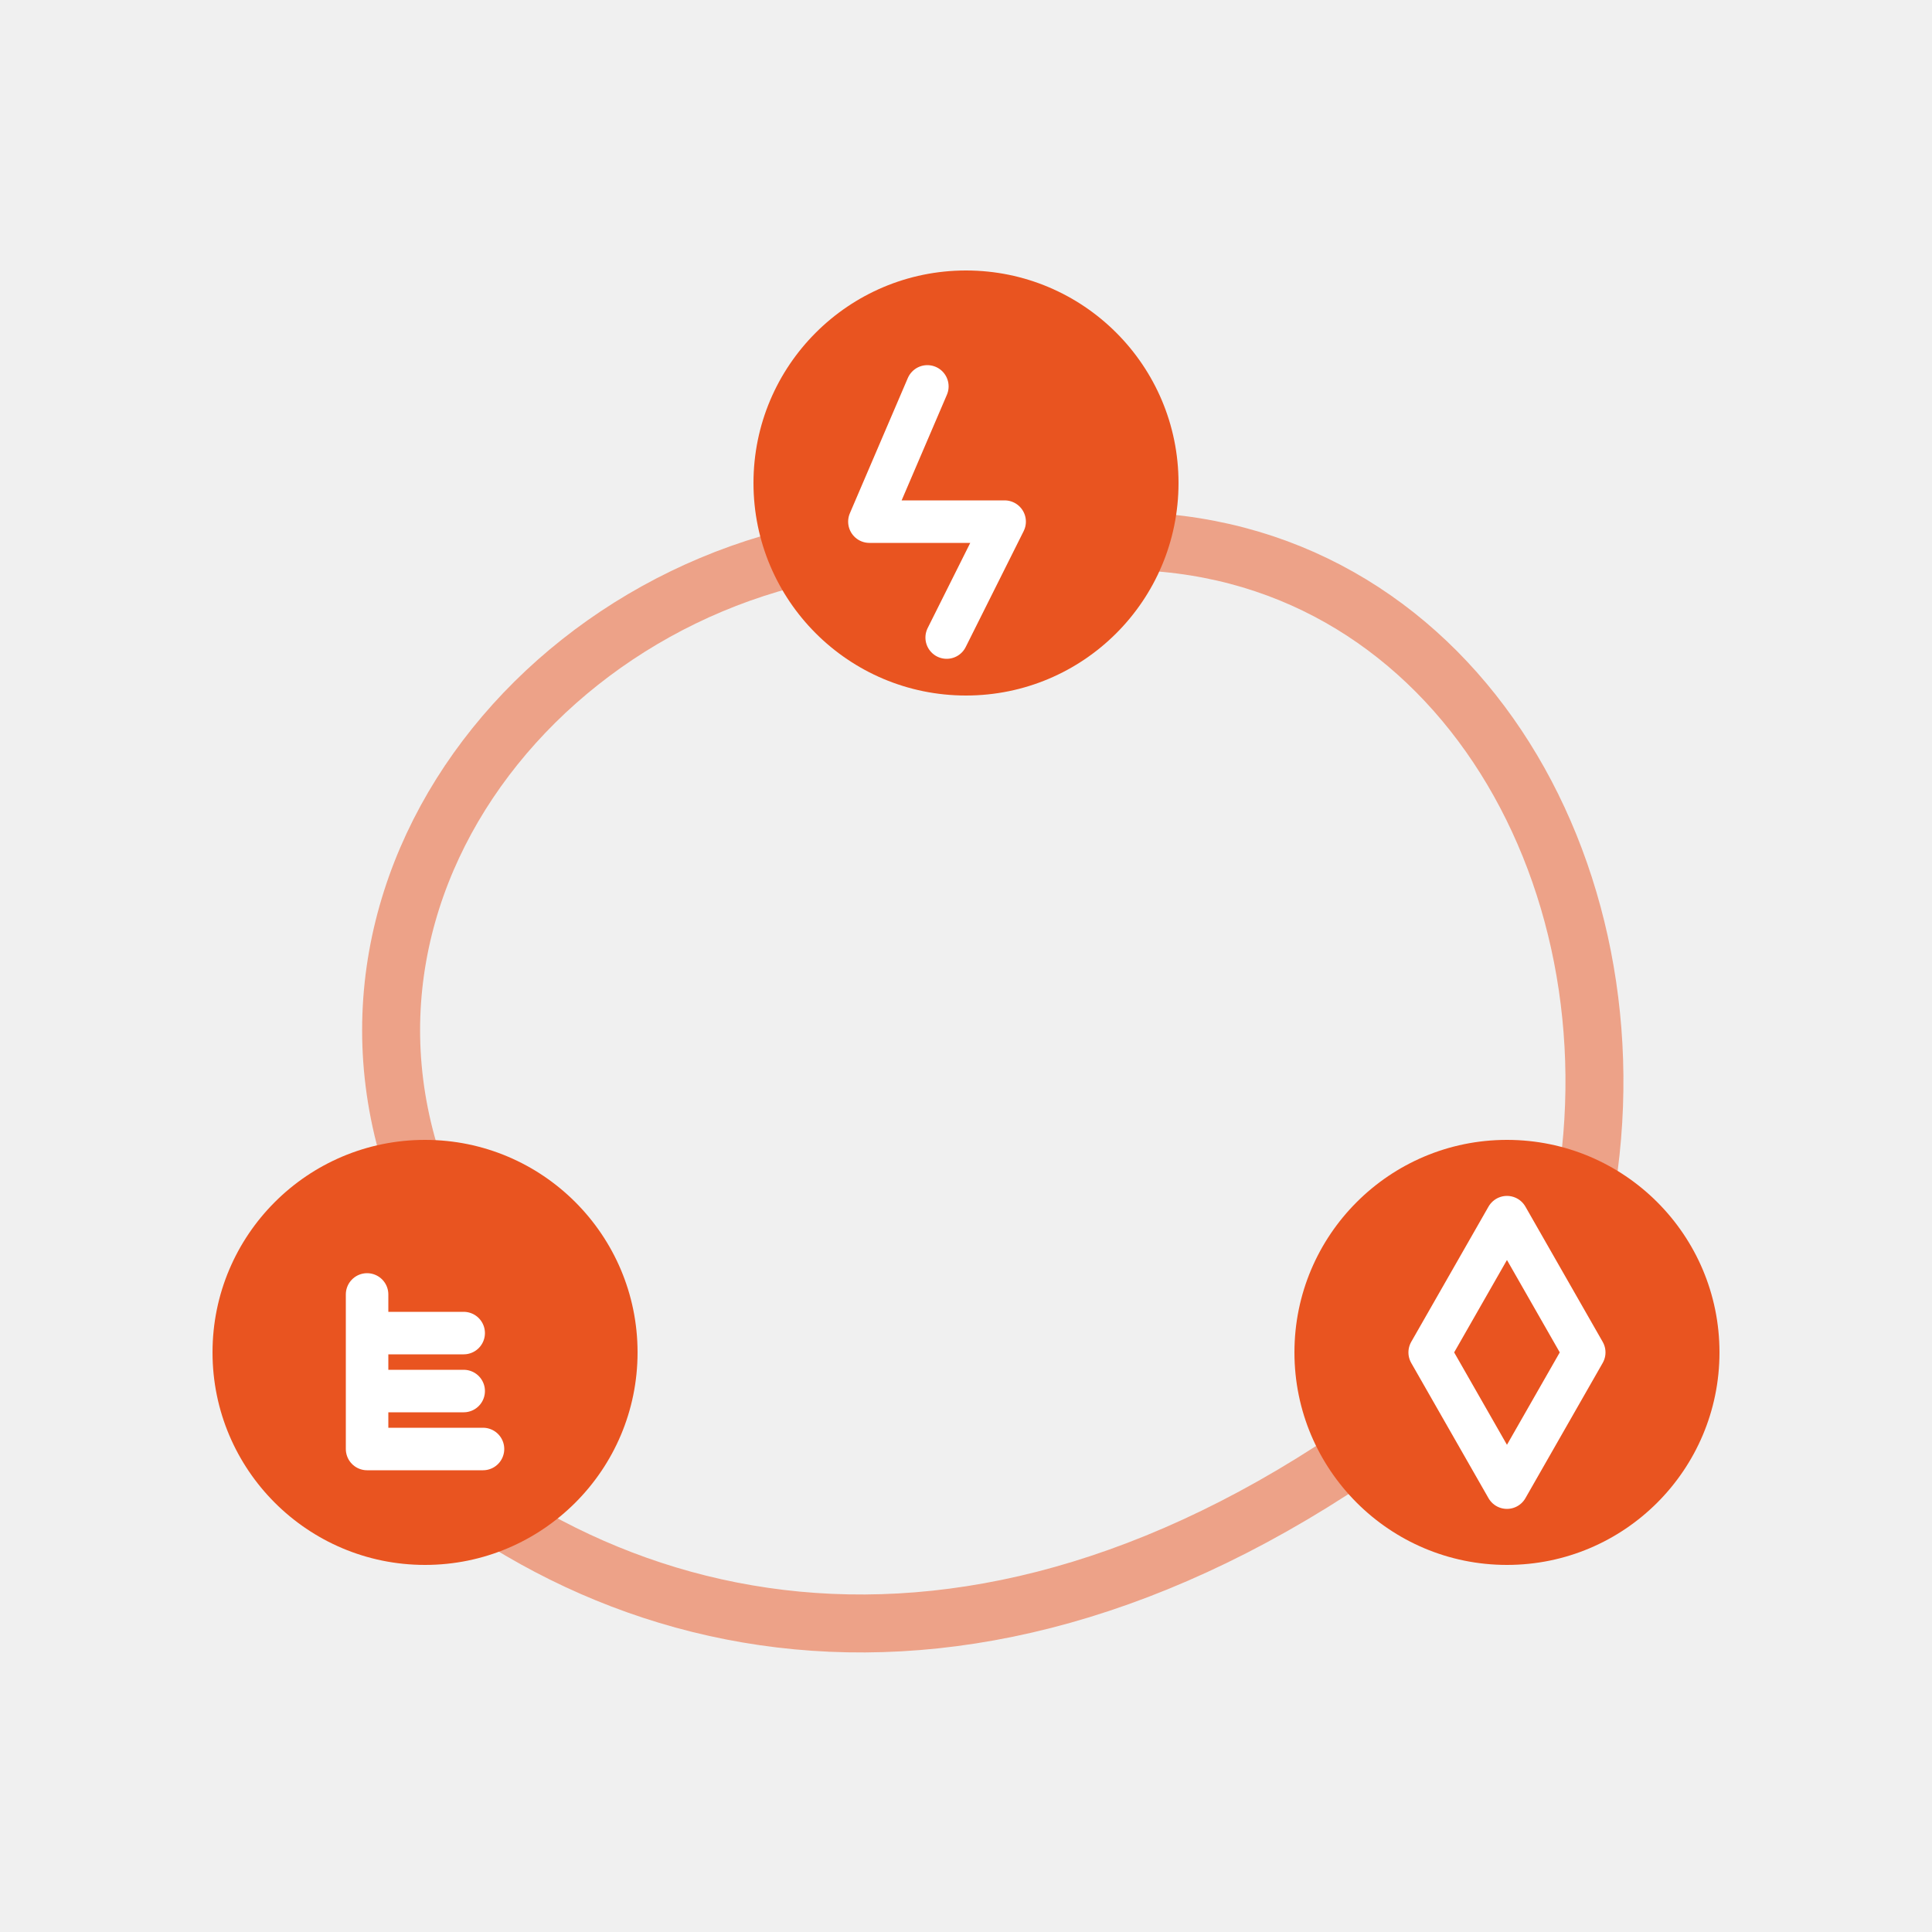
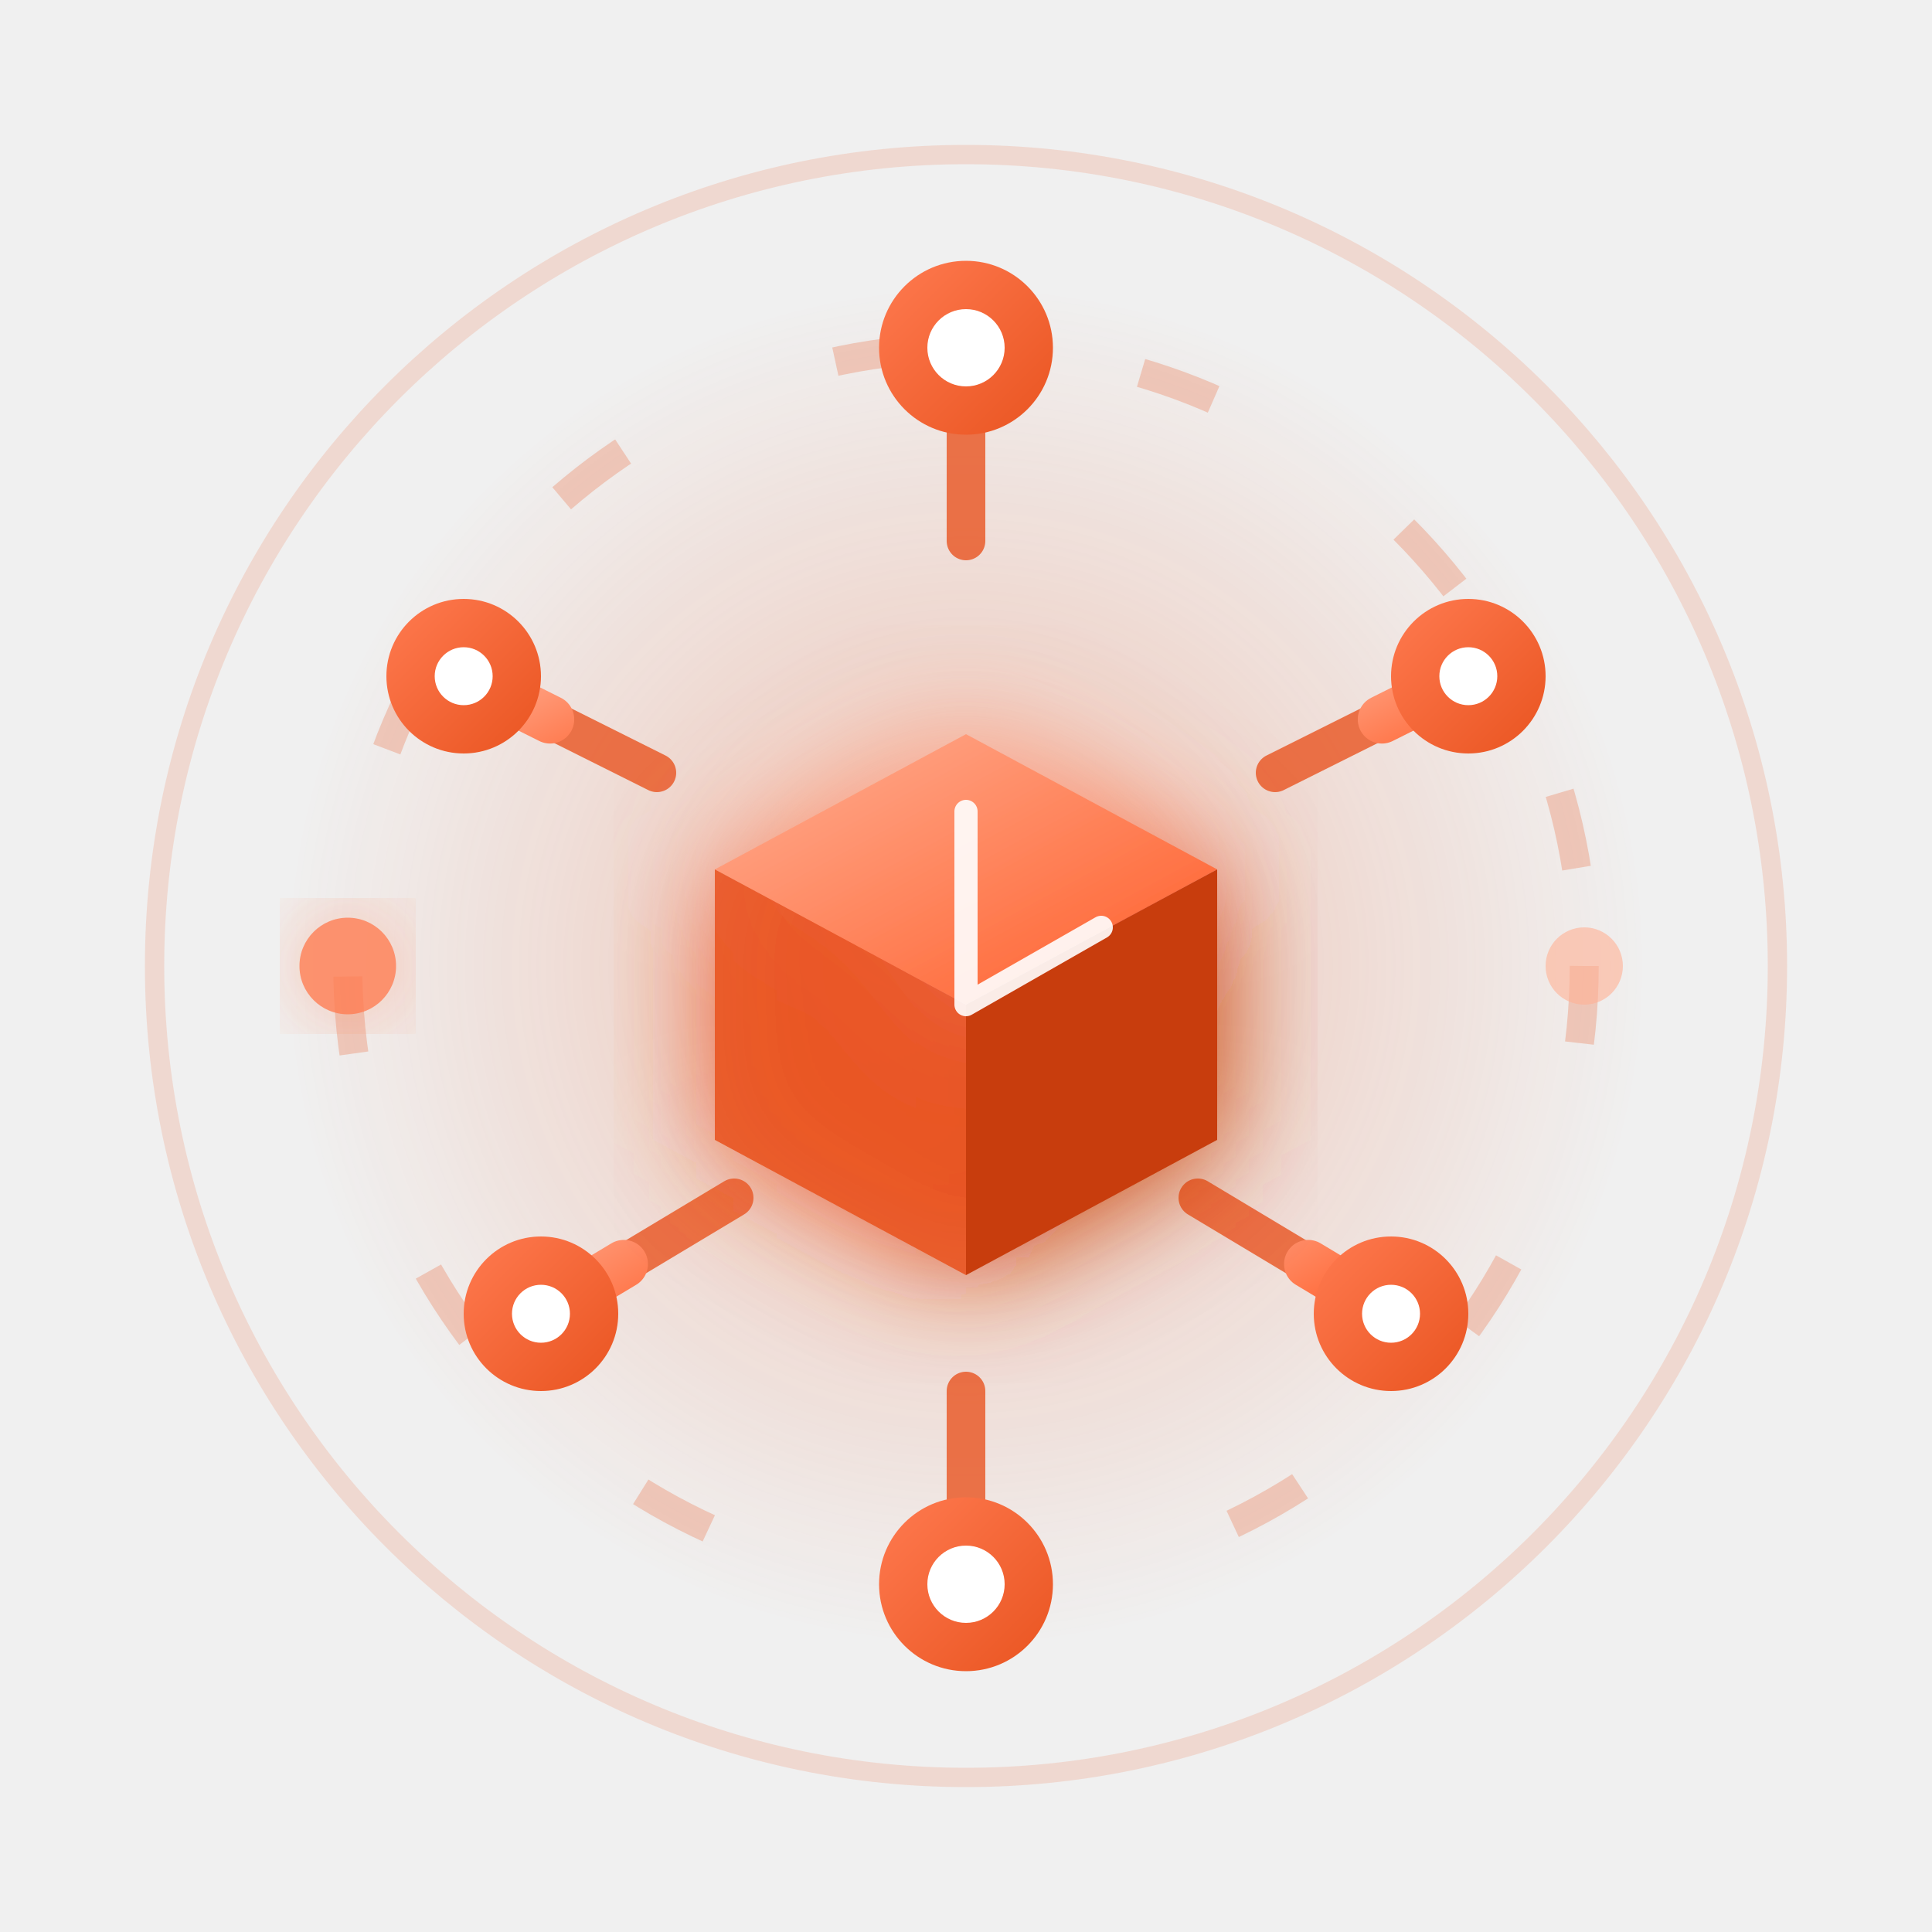
<svg xmlns="http://www.w3.org/2000/svg" viewBox="0 0 100 100">
-   <g fill="none" stroke="#E95420" stroke-width="3" stroke-linecap="round" stroke-linejoin="round" opacity=".5">
-     <path d="M58 28C75 28 85 45 82 62" />
-     <path d="M72 74C50 90 30 85 18 72" />
-     <path d="M22 62C15 45 30 28 48 28" />
+   <defs>
+     <linearGradient id="primary-grad" x1="0%" y1="0%" x2="100%" y2="100%">
+       <stop offset="0%" stop-color="#FF7A50" />
+       <stop offset="100%" stop-color="#E95420" />
+     </linearGradient>
+     <linearGradient id="secondary-grad" x1="0%" y1="0%" x2="100%" y2="100%">
+       <stop offset="0%" stop-color="#FFB095" />
+       <stop offset="100%" stop-color="#FF5B26" />
+     </linearGradient>
+     <radialGradient id="glow-grad" cx="50%" cy="50%" r="50%">
+       <stop offset="0%" stop-color="#E95420" stop-opacity="0.3" />
+       <stop offset="100%" stop-color="#E95420" stop-opacity="0" />
+     </radialGradient>
+     <filter id="neon-glow" x="-20%" y="-20%" width="140%" height="140%">
+       <feGaussianBlur stdDeviation="3" result="blur" />
+       <feMerge>
+         <feMergeNode in="blur" />
+         <feMergeNode in="SourceGraphic" />
+       </feMerge>
+     </filter>
+   </defs>
+   <style>
+     /* CSS Animations for high-fidelity interactive feels */
+     @keyframes float {
+       0%, 100% { transform: translateY(0px); }
+       50% { transform: translateY(-3px); }
+     }
+     @keyframes pulse {
+       0%, 100% { transform: scale(1); opacity: 0.9; }
+       50% { transform: scale(1.15); opacity: 1; filter: drop-shadow(0 0 4px #E95420); }
+     }
+     @keyframes dash {
+       to { stroke-dashoffset: -20; }
+     }
+     @keyframes rotate-orbit {
+       from { transform: rotate(0deg); }
+       to { transform: rotate(360deg); }
+     }
+     
+     .floating-core {
+       transform-origin: 50px 50px;
+       animation: float 4s ease-in-out infinite;
+     }
+     .pulsing-node {
+       transform-origin: center;
+       animation: pulse 2.5s ease-in-out infinite;
+     }
+     .pulsing-node-delayed {
+       transform-origin: center;
+       animation: pulse 2.5s ease-in-out infinite;
+       animation-delay: 1.25s;
+     }
+     .path-stream {
+       stroke-dasharray: 5, 15;
+       animation: dash 1.5s linear infinite;
+     }
+     .orbiting {
+       transform-origin: 50px 50px;
+       animation: rotate-orbit 12s linear infinite;
+     }
+     .orbiting-reverse {
+       transform-origin: 50px 50px;
+       animation: rotate-orbit 8s linear infinite reverse;
+     }
+   </style>
+   <circle cx="50" cy="50" r="35" fill="url(#glow-grad)" />
+   <circle cx="50" cy="50" r="42" stroke="#E95420" stroke-width="1" stroke-opacity="0.15" fill="none" />
+   <circle cx="50" cy="50" r="32" stroke="#E95420" stroke-width="1.5" stroke-opacity="0.25" stroke-dasharray="4, 12" fill="none" class="orbiting" />
+   <g stroke="#E95420" stroke-width="2" stroke-linecap="round" opacity="0.8">
+     <path d="M 50 18 L 50 28" />
+     <path d="M 24 35 L 34 40" />
+     <path d="M 76 35 L 66 40" />
+     <path d="M 28 68 L 38 62" />
+     <path d="M 72 68 L 62 62" />
+     <path d="M 50 72 L 50 82" />
  </g>
-   <g fill="#E95420">
-     <circle cx="50" cy="25" r="11" />
-     <circle cx="22" cy="70" r="11" />
-     <circle cx="78" cy="70" r="11" />
+   <g stroke="url(#secondary-grad)" stroke-width="2.5" stroke-linecap="round" fill="none" class="path-stream">
+     <path d="M 50 18 L 50 28" />
+     <path d="M 24 35 L 34 40" />
+     <path d="M 76 35 L 66 40" />
+     <path d="M 28 68 L 38 62" />
+     <path d="M 72 68 L 62 62" />
+     <path d="M 50 72 L 50 82" />
  </g>
-   <g fill="none" stroke="#FFF" stroke-width="2.2" stroke-linecap="round" stroke-linejoin="round">
-     <path d="M48 20L45 27H52L49 33" />
-     <path d="M19 67L19 75L25 75M19 69H24M19 72H24" />
-     <path d="M78 63L82 70L78 77L74 70Z" />
+   <g class="floating-core" filter="url(#neon-glow)">
+     <polygon points="50,38 63,45 50,52 37,45" fill="url(#secondary-grad)" />
+     <polygon points="37,45 50,52 50,66 37,59" fill="#E95420" opacity="0.9" />
+     <polygon points="50,52 63,45 63,59 50,66" fill="#C83C0E" />
+     <polyline points="50,42 50,52 57,48" fill="none" stroke="#FFFFFF" stroke-width="1.2" stroke-linecap="round" stroke-linejoin="round" opacity="0.9" />
+   </g>
+   <circle cx="50" cy="18" r="4.5" fill="url(#primary-grad)" class="pulsing-node" />
+   <circle cx="50" cy="18" r="2" fill="#FFFFFF" />
+   <circle cx="50" cy="82" r="4.5" fill="url(#primary-grad)" class="pulsing-node" />
+   <circle cx="50" cy="82" r="2" fill="#FFFFFF" />
+   <circle cx="24" cy="35" r="4" fill="url(#primary-grad)" class="pulsing-node-delayed" />
+   <circle cx="24" cy="35" r="1.5" fill="#FFFFFF" />
+   <circle cx="76" cy="35" r="4" fill="url(#primary-grad)" class="pulsing-node-delayed" />
+   <circle cx="76" cy="35" r="1.5" fill="#FFFFFF" />
+   <circle cx="28" cy="68" r="4" fill="url(#primary-grad)" class="pulsing-node" />
+   <circle cx="28" cy="68" r="1.5" fill="#FFFFFF" />
+   <circle cx="72" cy="68" r="4" fill="url(#primary-grad)" class="pulsing-node" />
+   <circle cx="72" cy="68" r="1.5" fill="#FFFFFF" />
+   <g class="orbiting-reverse">
+     <circle cx="18" cy="50" r="2.5" fill="#FF7A50" opacity="0.8" filter="url(#neon-glow)" />
+     <circle cx="82" cy="50" r="2" fill="#FFB095" opacity="0.6" />
  </g>
</svg>
